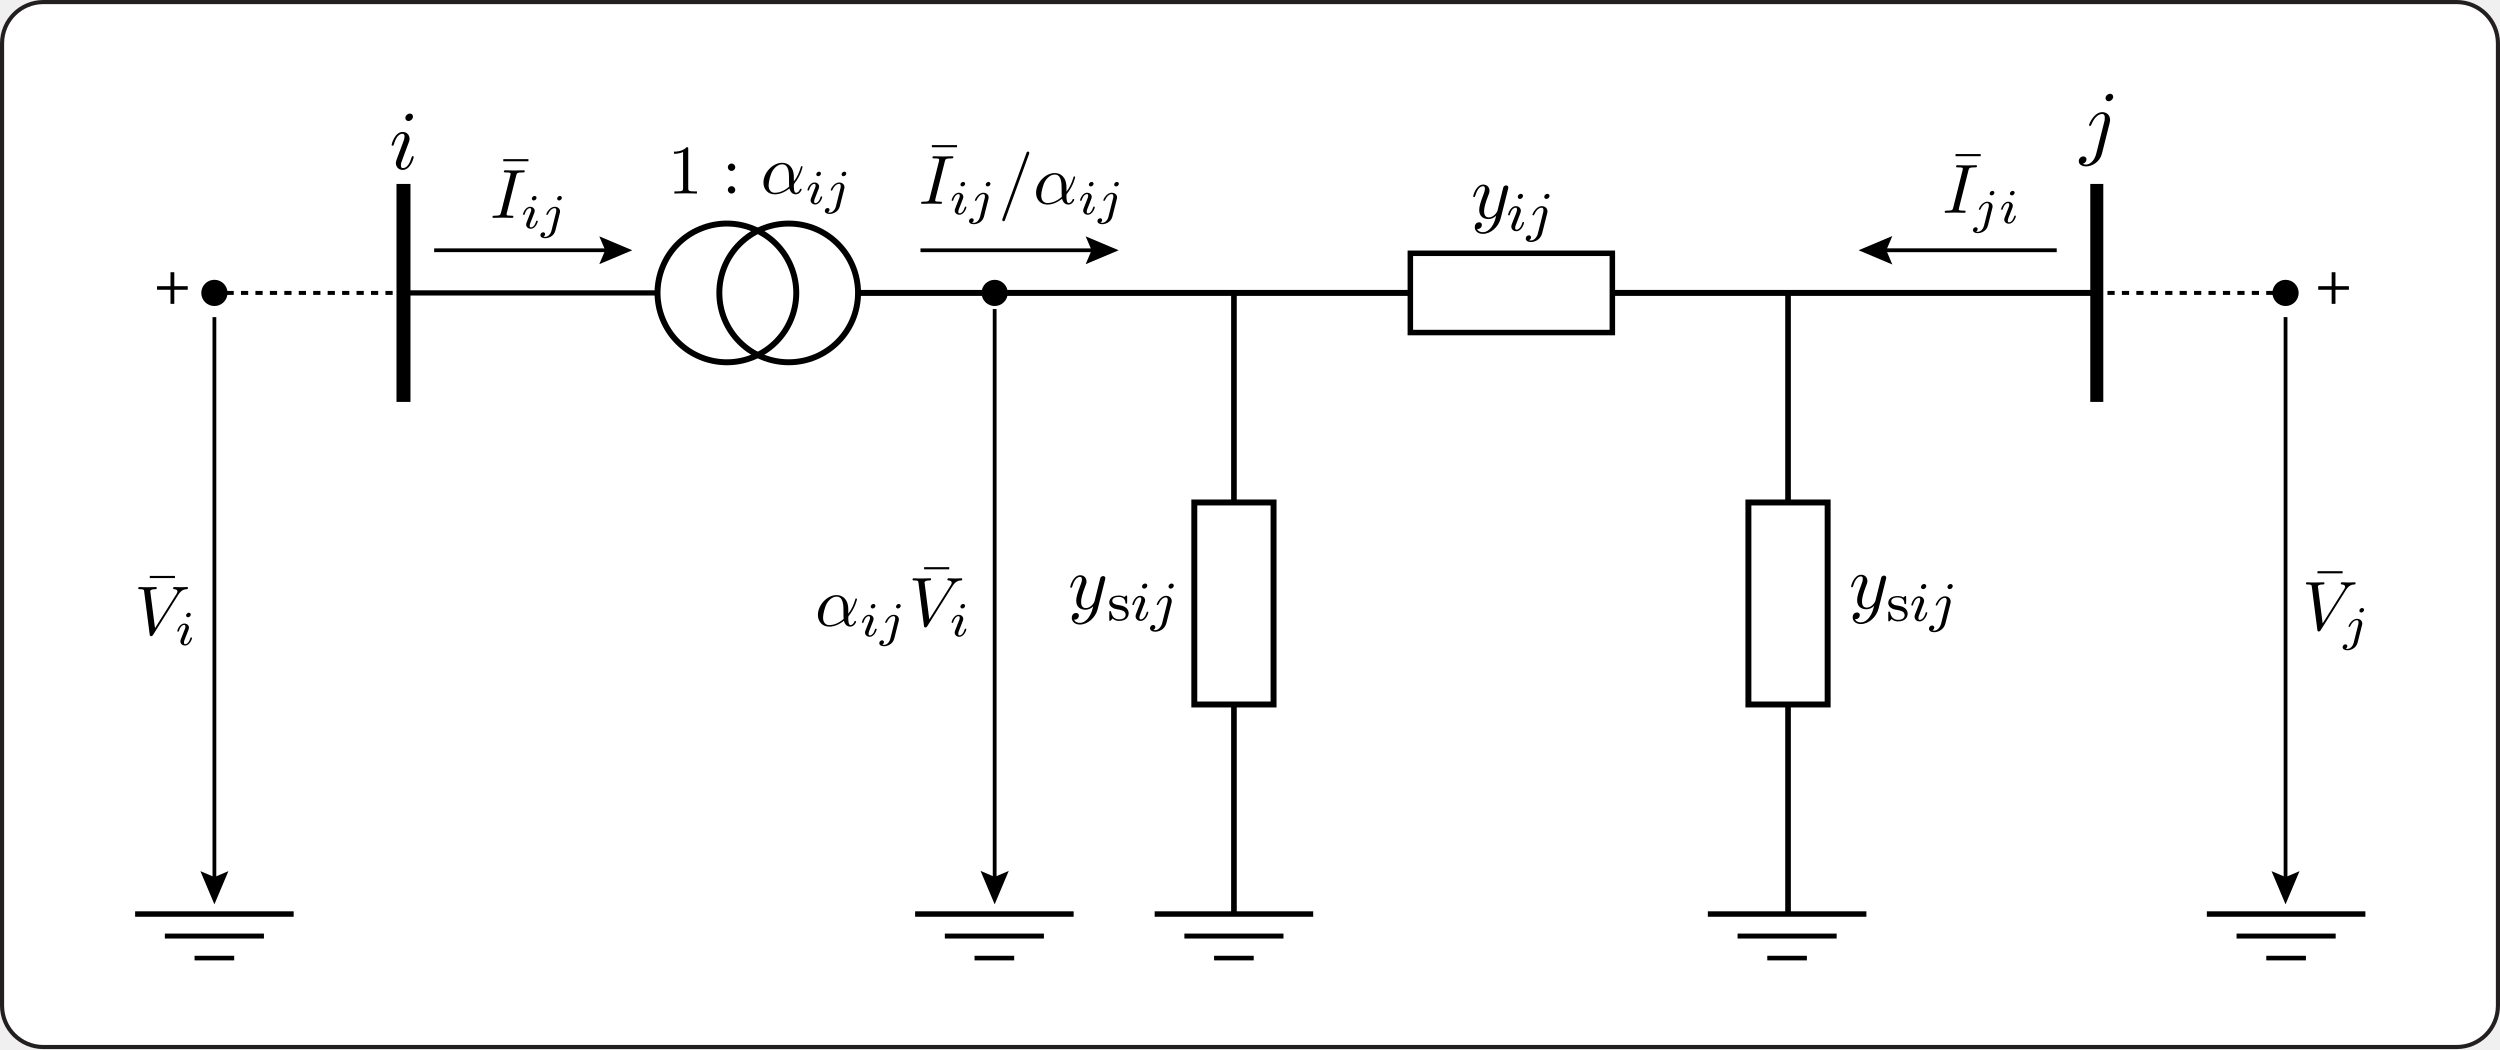
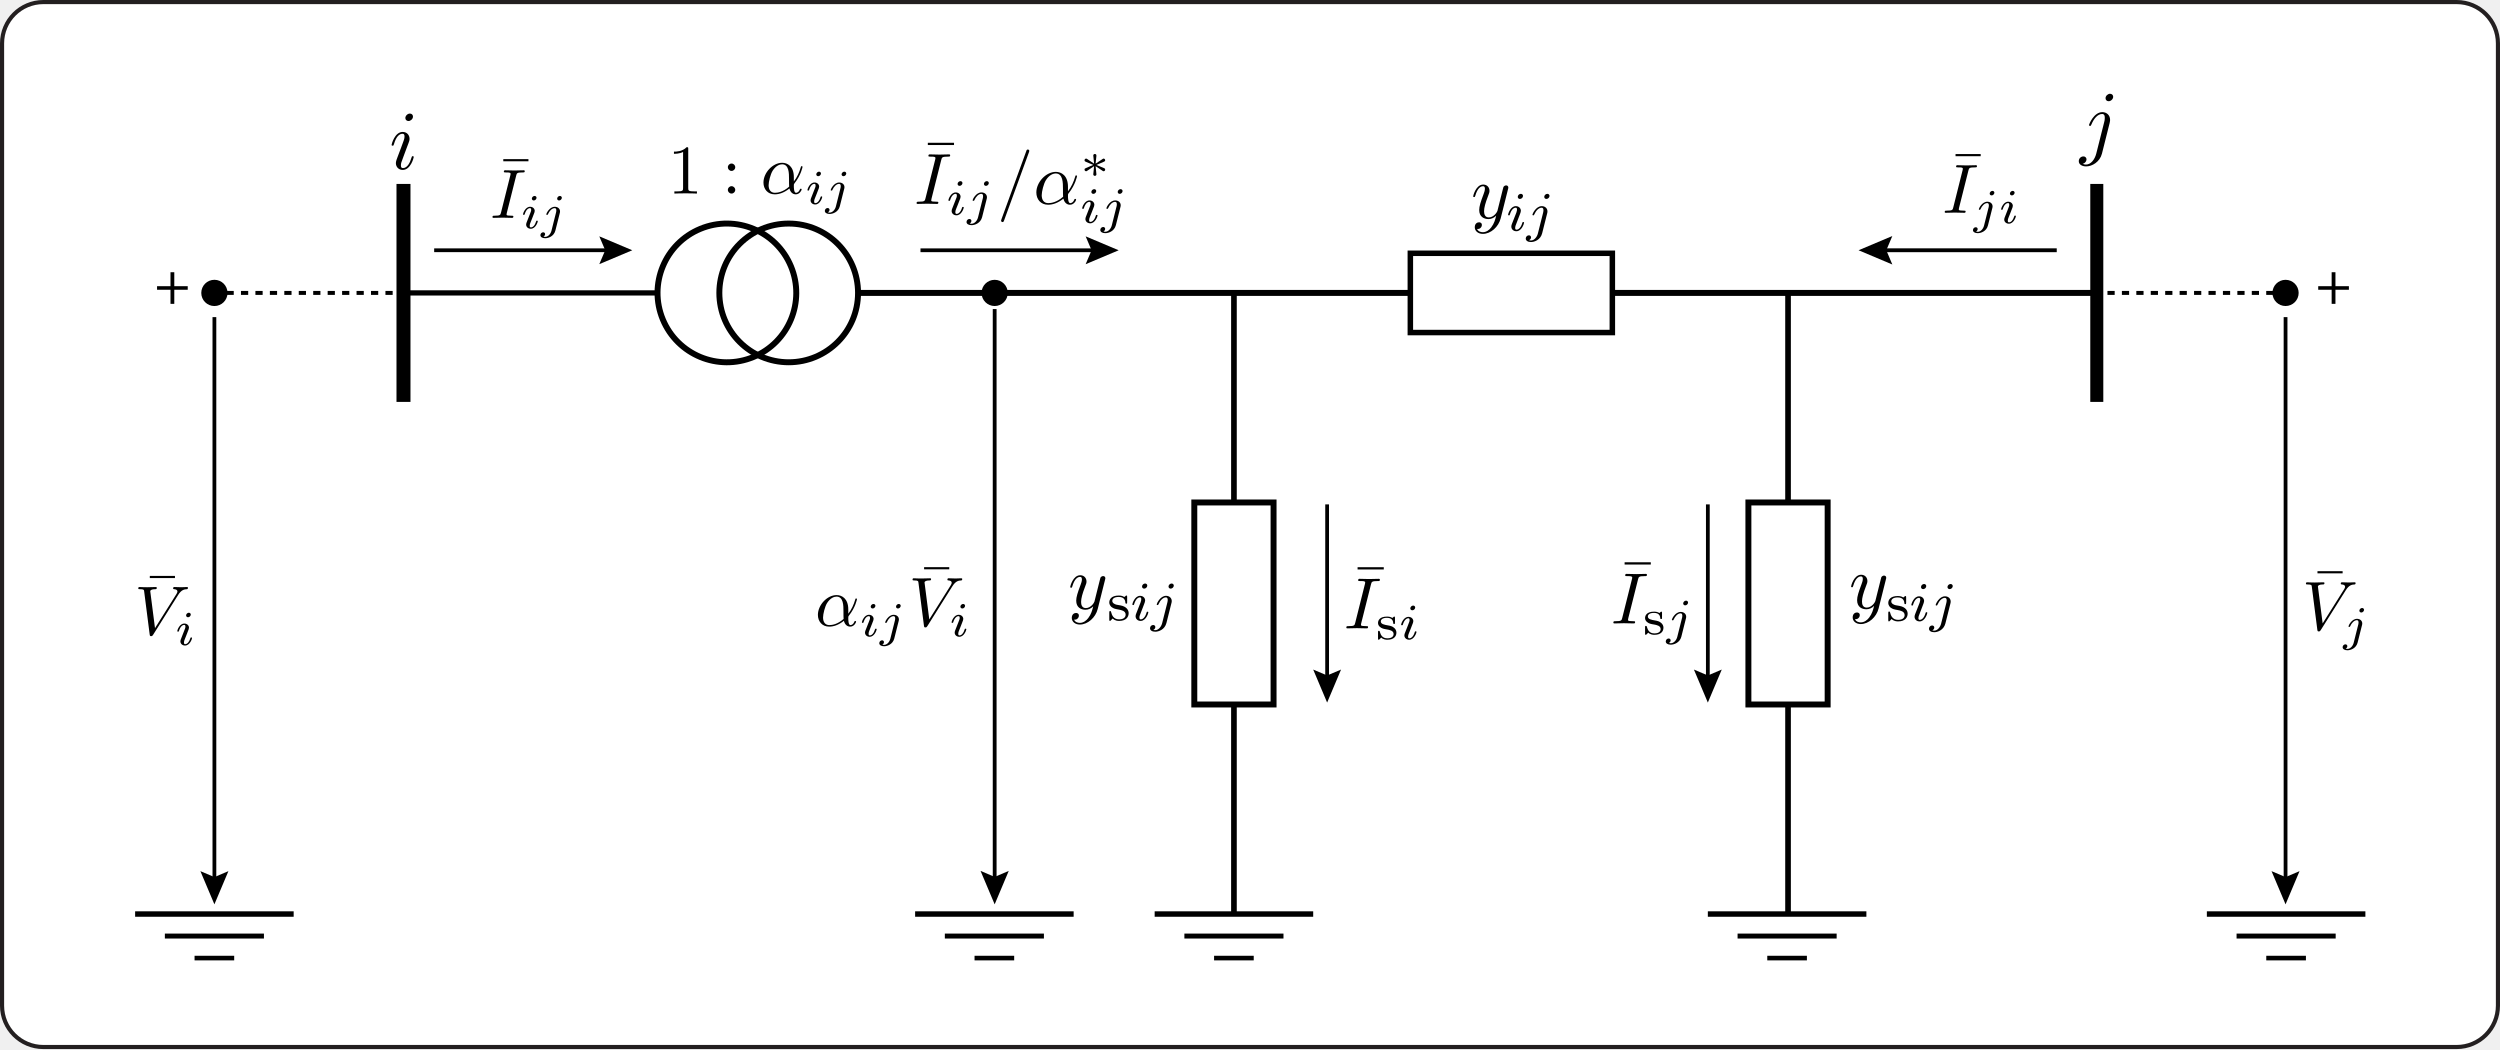
<svg xmlns="http://www.w3.org/2000/svg" id="Layer_1" data-name="Layer 1" viewBox="0 0 343.317 144.067">
  <defs>
    <style>
      .cls-1 {
        stroke-width: .516px;
      }

      .cls-1, .cls-2, .cls-3, .cls-4, .cls-5, .cls-6, .cls-7, .cls-8, .cls-9, .cls-10, .cls-11, .cls-12, .cls-13, .cls-14, .cls-15, .cls-16, .cls-17, .cls-18, .cls-19, .cls-20 {
        stroke: #000;
        stroke-miterlimit: 10;
      }

      .cls-1, .cls-3, .cls-4, .cls-5, .cls-8, .cls-9, .cls-10, .cls-11, .cls-12, .cls-13, .cls-14, .cls-15, .cls-16, .cls-17, .cls-18, .cls-19, .cls-20 {
        fill: none;
      }

      .cls-21 {
        stroke: #231f20;
        stroke-miterlimit: 2;
        stroke-width: .567px;
      }

      .cls-21, .cls-2, .cls-6 {
        fill: #fff;
      }

      .cls-2, .cls-16 {
        stroke-width: .816px;
      }

      .cls-3 {
        stroke-width: .719px;
      }

      .cls-4 {
        stroke-width: .821px;
      }

      .cls-5 {
        stroke-width: .748px;
      }

      .cls-22 {
        isolation: isolate;
      }

      .cls-6 {
        stroke-width: .756px;
      }

      .cls-7 {
        stroke-width: .72px;
      }

      .cls-8 {
        stroke-dasharray: 0 0 .992 .992;
      }

      .cls-8, .cls-12, .cls-19 {
        stroke-width: .544px;
      }

      .cls-9 {
        stroke-width: 1.92px;
      }

      .cls-10 {
        stroke-width: .776px;
      }

      .cls-11 {
        stroke-width: .528px;
      }

      .cls-13 {
        stroke-width: 1.787px;
      }

      .cls-14 {
        stroke-width: .516px;
      }

      .cls-15 {
        stroke-width: .523px;
      }

      .cls-17 {
        stroke-width: .633px;
      }

      .cls-18 {
        stroke-width: .519px;
      }

      .cls-19 {
        stroke-dasharray: 0 0 .991 .991;
      }

      .cls-20 {
        stroke-width: .68px;
      }
    </style>
  </defs>
  <path class="cls-21" d="m5.953.283h331.411c3.129,0,5.669,2.54,5.669,5.669v132.161c0,3.129-2.54,5.669-5.669,5.669H5.952c-3.129,0-5.669-2.54-5.669-5.669V5.953C.283,2.824,2.824.283,5.953.283Z" />
  <line class="cls-4" x1="117.834" y1="40.225" x2="287.946" y2="40.225" />
  <line class="cls-3" x1="55.407" y1="40.225" x2="90.3" y2="40.225" />
  <rect class="cls-6" x="193.678" y="34.783" width="27.74" height="10.885" />
  <line class="cls-9" x1="55.409" y1="25.259" x2="55.409" y2="55.192" />
  <line class="cls-13" x1="287.946" y1="25.259" x2="287.946" y2="55.192" />
  <line class="cls-10" x1="169.453" y1="125.522" x2="169.453" y2="40.225" />
  <rect class="cls-2" x="164.01" y="69.003" width="10.884" height="27.742" />
  <line class="cls-10" x1="245.546" y1="125.522" x2="245.546" y2="40.225" />
  <rect class="cls-2" x="240.102" y="69.003" width="10.883" height="27.742" />
  <g>
    <g class="cls-22">
      <path d="m208.239,29.187c.077-.229.085-.336.085-.413,0-.214-.077-.252-.184-.252-.229,0-.581.207-.795.933-.023.077-.031.123-.13.123-.062,0-.115-.031-.115-.1,0-.1.321-1.169,1.062-1.169.39,0,.696.268.696.649,0,.13-.092.367-.161.543l-.237.619c-.084.207-.16.413-.236.619-.1.237-.153.375-.153.558,0,.207.092.245.184.245.306,0,.619-.313.795-.925.023-.077.038-.13.13-.13.054,0,.115.023.115.099,0,.1-.313,1.17-1.056,1.17-.404,0-.695-.275-.695-.65,0-.13.038-.222.076-.336l.413-1.055.206-.527Zm.489-1.865c-.176,0-.298-.123-.298-.291,0-.229.222-.413.421-.413.176,0,.298.122.298.29,0,.229-.222.413-.421.413Z" />
      <path d="m211.912,29.202c.022-.107.045-.214.045-.321,0-.252-.091-.359-.252-.359-.382,0-.771.39-1.001.917-.054.115-.062.138-.146.138-.062,0-.114-.031-.114-.1,0-.1.474-1.169,1.284-1.169.443,0,.779.298.779.718,0,.115-.016.176-.038.268l-.688,2.737c-.229.917-1.069,1.208-1.536,1.208-.436,0-.719-.191-.719-.481,0-.252.207-.444.429-.444.16,0,.298.1.298.283,0,.069-.03.275-.268.39.015.008.13.039.252.039.467,0,.841-.497.956-.963l.719-2.859Zm.45-1.88c-.183,0-.298-.146-.298-.291,0-.199.199-.413.428-.413.184,0,.299.145.299.29,0,.199-.199.413-.429.413Z" />
    </g>
    <g class="cls-22">
      <path d="m206.085,29.983c-.294,1.183-1.372,2.136-2.45,2.136-.648,0-1.109-.387-1.109-.911,0-.513.346-.681.586-.681.105,0,.388.042.388.366,0,.199-.104.335-.209.429-.146.126-.283.126-.45.126.178.408.648.439.795.439.481,0,.88-.304,1.151-.66.419-.555.545-1.067.681-1.612-.293.293-.648.471-1.057.471-.618,0-1.277-.314-1.277-1.246,0-.492.188-1.089.607-2.198.073-.199.178-.471.178-.733,0-.335-.178-.335-.262-.335-.356,0-.774.314-1.058,1.298-.052.168-.062.188-.167.188-.021,0-.126,0-.126-.104,0-.094.388-1.612,1.382-1.612.523,0,.858.387.858.858,0,.209-.042.325-.209.754-.356.921-.534,1.57-.534,2.052,0,.387.115.848.648.848.691,0,1.142-.732,1.184-.89l.471-1.884c.062-.283.136-.565.209-.837.042-.188.126-.513.146-.565.095-.157.262-.22.367-.22.156,0,.303.094.303.283,0,.073,0,.094-.041.241l-1.005,3.999Z" />
    </g>
  </g>
  <g>
    <g class="cls-22">
      <path d="m261.763,82.768c0,.146,0,.199-.122.199-.054,0-.107-.023-.115-.084-.016-.214-.054-.841-.909-.841-.727,0-.895.321-.895.55,0,.306.359.466.596.52.031,0,.459.076.521.091.909.168,1.131.704,1.131,1.07,0,.505-.336,1.063-1.307,1.063-.199,0-.559-.016-.902-.329-.038.039-.122.138-.161.176-.137.146-.145.153-.19.153-.1,0-.1-.077-.1-.199v-.948c0-.145,0-.207.122-.207.092,0,.1.039.13.138.1.405.321,1.002,1.094,1.002.703,0,.901-.352.901-.65,0-.52-.588-.626-.947-.695-.513-.092-.688-.123-.994-.352-.022-.023-.306-.245-.306-.627,0-.367.237-.948,1.308-.948.344,0,.565.084.688.168.046.03.062.03.069.03.022,0,.092-.069.106-.076.122-.123.146-.123.184-.123.1,0,.1.077.1.199v.719Z" />
    </g>
    <g class="cls-22">
      <path d="m263.615,82.768c.077-.229.084-.336.084-.413,0-.214-.076-.252-.184-.252-.229,0-.58.207-.795.933-.022.077-.03.123-.13.123-.061,0-.114-.031-.114-.1,0-.1.321-1.169,1.062-1.169.39,0,.695.268.695.649,0,.13-.092.367-.16.543l-.237.619c-.084.207-.16.413-.236.62-.1.236-.153.374-.153.558,0,.206.092.245.184.245.306,0,.619-.314.795-.925.022-.077.038-.13.13-.13.054,0,.115.023.115.099,0,.1-.313,1.17-1.056,1.17-.405,0-.695-.275-.695-.649,0-.131.038-.223.076-.337l.413-1.055.206-.527Zm.489-1.865c-.176,0-.298-.123-.298-.291,0-.229.222-.413.42-.413.177,0,.299.122.299.291,0,.229-.222.413-.421.413Z" />
      <path d="m267.287,82.783c.022-.107.046-.214.046-.321,0-.252-.092-.359-.253-.359-.382,0-.771.39-1.001.917-.054.115-.062.138-.146.138-.061,0-.114-.031-.114-.1,0-.1.474-1.169,1.284-1.169.443,0,.779.298.779.718,0,.115-.015.176-.038.268l-.688,2.736c-.229.918-1.07,1.209-1.537,1.209-.436,0-.719-.191-.719-.482,0-.252.207-.443.429-.443.16,0,.298.1.298.283,0,.068-.03.275-.268.39.016.008.13.038.252.038.467,0,.842-.496.956-.963l.719-2.859Zm.451-1.88c-.184,0-.299-.146-.299-.291,0-.199.199-.413.429-.413.184,0,.298.145.298.291,0,.199-.199.413-.428.413Z" />
    </g>
    <g class="cls-22">
      <path d="m257.981,83.564c-.293,1.183-1.371,2.136-2.449,2.136-.648,0-1.109-.388-1.109-.91,0-.514.346-.681.586-.681.104,0,.388.042.388.367,0,.199-.104.335-.21.429-.146.126-.282.126-.449.126.178.408.648.439.795.439.481,0,.879-.304,1.151-.659.419-.555.545-1.068.681-1.612-.293.293-.649.471-1.058.471-.617,0-1.276-.314-1.276-1.246,0-.492.188-1.089.606-2.198.073-.199.179-.471.179-.733,0-.335-.179-.335-.262-.335-.356,0-.775.314-1.058,1.298-.053.167-.062.188-.168.188-.021,0-.125,0-.125-.104,0-.094.387-1.612,1.382-1.612.523,0,.858.387.858.858,0,.209-.042.324-.21.753-.355.921-.533,1.57-.533,2.052,0,.387.115.848.648.848.691,0,1.142-.732,1.183-.89l.472-1.884c.062-.283.136-.565.209-.837.042-.188.126-.513.146-.565.095-.157.262-.22.366-.22.157,0,.304.094.304.283,0,.073,0,.094-.042.241l-1.005,3.999Z" />
    </g>
  </g>
  <g>
    <line class="cls-12" x1="29.635" y1="40.225" x2="30.115" y2="40.225" />
    <line class="cls-8" x1="31.108" y1="40.225" x2="54.431" y2="40.225" />
    <line class="cls-12" x1="54.929" y1="40.225" x2="55.409" y2="40.225" />
  </g>
  <path class="cls-7" d="m29.443,38.783c.796,0,1.442.646,1.442,1.442s-.646,1.442-1.442,1.442-1.443-.646-1.443-1.442.646-1.442,1.443-1.442Z" />
  <g>
    <line class="cls-18" x1="29.443" y1="43.549" x2="29.443" y2="121.091" />
    <polygon points="27.519 119.632 29.443 120.448 31.366 119.632 29.443 124.19 27.519 119.632" />
  </g>
  <g class="cls-22">
    <path d="m23.935,37.384v1.918h1.845v.49h-1.845v1.935h-.522v-1.935h-1.845v-.49h1.845v-1.918h.522Z" />
  </g>
  <g>
    <line class="cls-12" x1="313.673" y1="40.225" x2="313.194" y2="40.225" />
    <line class="cls-19" x1="312.204" y1="40.225" x2="288.921" y2="40.225" />
    <line class="cls-12" x1="288.427" y1="40.225" x2="287.946" y2="40.225" />
  </g>
  <path class="cls-7" d="m313.868,38.786c.795,0,1.439.645,1.439,1.439s-.645,1.44-1.439,1.44-1.441-.645-1.441-1.44.644-1.439,1.441-1.439Z" />
  <g>
    <line class="cls-18" x1="313.868" y1="43.549" x2="313.868" y2="121.091" />
    <polygon points="311.942 119.632 313.868 120.448 315.788 119.632 313.868 124.19 311.942 119.632" />
  </g>
  <g class="cls-22">
    <path d="m320.72,37.384v1.918h1.846v.49h-1.846v1.935h-.522v-1.935h-1.845v-.49h1.845v-1.918h.522Z" />
  </g>
  <g>
    <g class="cls-22">
      <path d="m154.79,82.701c0,.146,0,.199-.123.199-.053,0-.107-.023-.115-.084-.015-.214-.053-.841-.91-.841-.726,0-.895.321-.895.55,0,.306.359.466.597.52.03,0,.458.076.52.091.91.168,1.131.704,1.131,1.07,0,.505-.336,1.063-1.307,1.063-.199,0-.558-.016-.902-.33-.039.039-.123.139-.161.176-.138.146-.146.154-.191.154-.1,0-.1-.077-.1-.199v-.948c0-.145,0-.207.122-.207.092,0,.1.039.13.138.099.406.321,1.001,1.093,1.001.704,0,.902-.352.902-.65,0-.519-.589-.626-.948-.695-.512-.092-.688-.123-.994-.352-.023-.022-.306-.244-.306-.626,0-.367.237-.948,1.307-.948.344,0,.566.084.688.168.046.03.062.03.069.03.023,0,.092-.069.107-.076.123-.123.146-.123.184-.123.1,0,.1.077.1.199v.719Z" />
    </g>
    <g class="cls-22">
      <path d="m156.642,82.701c.077-.229.084-.336.084-.413,0-.214-.077-.252-.184-.252-.229,0-.581.207-.795.933-.023.077-.031.123-.13.123-.062,0-.115-.031-.115-.1,0-.1.321-1.169,1.062-1.169.39,0,.696.268.696.649,0,.13-.092.367-.161.543l-.237.619c-.084.207-.161.413-.237.619-.099.237-.153.375-.153.559,0,.206.092.244.184.244.306,0,.619-.313.795-.925.023-.077.038-.13.13-.13.054,0,.115.023.115.099,0,.1-.313,1.17-1.055,1.17-.405,0-.695-.275-.695-.65,0-.13.038-.222.076-.336l.413-1.055.206-.527Zm.489-1.865c-.176,0-.298-.123-.298-.291,0-.229.222-.413.42-.413.176,0,.298.122.298.29,0,.229-.222.413-.421.413Z" />
      <path d="m160.315,82.716c.023-.107.046-.214.046-.321,0-.252-.092-.359-.252-.359-.382,0-.772.39-1.001.917-.054.115-.061.138-.146.138-.061,0-.114-.031-.114-.1,0-.1.474-1.169,1.284-1.169.443,0,.78.298.78.718,0,.115-.016.176-.039.268l-.688,2.737c-.229.917-1.07,1.208-1.537,1.208-.436,0-.718-.191-.718-.481,0-.253.207-.444.428-.444.16,0,.298.1.298.283,0,.069-.03.275-.268.391.016.008.13.038.252.038.466,0,.841-.497.956-.964l.719-2.859Zm.451-1.88c-.183,0-.298-.146-.298-.291,0-.199.199-.413.428-.413.184,0,.298.145.298.29,0,.199-.199.413-.428.413Z" />
    </g>
    <g class="cls-22">
      <path d="m150.744,83.632c-.293,1.183-1.372,2.136-2.45,2.136-.649,0-1.109-.388-1.109-.911,0-.513.345-.681.586-.681.105,0,.388.042.388.366,0,.199-.105.335-.209.429-.146.127-.283.127-.45.127.178.408.649.439.795.439.481,0,.879-.305,1.151-.66.419-.555.544-1.067.681-1.612-.293.293-.649.471-1.057.471-.618,0-1.277-.314-1.277-1.246,0-.492.188-1.089.607-2.198.073-.199.178-.471.178-.733,0-.335-.178-.335-.262-.335-.356,0-.774.314-1.057,1.298-.052.168-.063.188-.167.188-.021,0-.125,0-.125-.104,0-.094.387-1.612,1.381-1.612.523,0,.858.387.858.858,0,.209-.042.325-.209.754-.356.921-.534,1.57-.534,2.052,0,.387.115.848.649.848.691,0,1.141-.732,1.183-.89l.471-1.884c.062-.283.136-.565.209-.837.042-.188.126-.513.146-.565.094-.157.262-.22.367-.22.157,0,.303.094.303.283,0,.073,0,.094-.042.241l-1.005,3.999Z" />
    </g>
  </g>
  <g class="cls-22">
    <path d="m55.389,21.552c-.265.703-.334.864-.334,1.152,0,.265.081.38.276.38.588,0,.968-.703,1.175-1.428.058-.173.058-.208.173-.208.035,0,.138,0,.138.115,0,.104-.426,1.774-1.509,1.774-.553,0-.944-.403-.944-.945,0-.242.149-.622.265-.922.185-.495.703-1.832.795-2.131.046-.115.127-.357.127-.599,0-.369-.196-.369-.288-.369-.392,0-.853.345-1.164,1.428-.058.185-.069.208-.185.208-.023,0-.138,0-.138-.115,0-.104.438-1.774,1.521-1.774.576,0,.944.426.944.944,0,.219-.058.38-.149.611-.115.311-.115.334-.253.668l-.45,1.209Zm.714-4.931c-.276,0-.438-.196-.438-.415,0-.311.311-.61.622-.61.265,0,.426.184.426.415,0,.346-.346.61-.611.61Z" />
  </g>
  <g class="cls-22">
    <path d="m288.964,16.77c.046-.196.081-.322.081-.587,0-.484-.208-.53-.369-.53-.634,0-1.163.703-1.451,1.405-.093.219-.104.23-.208.23-.022,0-.138,0-.138-.115,0-.104.656-1.774,1.832-1.774.575,0,1.06.403,1.06,1.06,0,.035,0,.196-.058.426l-1.06,4.216c-.288,1.141-1.359,1.751-2.166,1.751-.553,0-1.014-.253-1.014-.714,0-.415.334-.657.622-.657.311,0,.438.219.438.403,0,.23-.173.53-.519.61.207.104.38.104.449.104.646,0,1.198-.657,1.417-1.532l1.083-4.297Zm.61-2.869c-.265,0-.426-.184-.426-.415,0-.346.346-.61.61-.61.276,0,.438.196.438.415,0,.311-.311.61-.622.61Z" />
  </g>
  <g>
    <line class="cls-1" x1="59.623" y1="34.367" x2="83.749" y2="34.367" />
    <polygon points="82.299 36.276 83.112 34.367 82.299 32.456 86.828 34.367 82.299 36.276" />
  </g>
  <g>
    <line class="cls-11" x1="258.386" y1="34.367" x2="282.446" y2="34.367" />
    <polygon points="259.868 36.323 259.04 34.367 259.868 32.41 255.231 34.367 259.868 36.323" />
  </g>
  <g>
    <circle class="cls-16" cx="99.823" cy="40.225" r="9.524" transform="translate(-7.795 41.263) rotate(-22.5)" />
    <circle class="cls-16" cx="108.309" cy="40.225" r="9.524" />
  </g>
  <path class="cls-7" d="m136.594,38.786c.795,0,1.439.645,1.439,1.439s-.644,1.44-1.439,1.44-1.44-.645-1.44-1.44.645-1.439,1.44-1.439Z" />
  <g>
    <line class="cls-15" x1="136.594" y1="42.443" x2="136.594" y2="121.069" />
    <polygon points="134.657 119.598 136.594 120.423 138.528 119.598 136.594 124.19 134.657 119.598" />
  </g>
  <line class="cls-5" x1="147.44" y1="125.522" x2="125.671" y2="125.522" />
  <line class="cls-20" x1="143.358" y1="128.546" x2="129.752" y2="128.546" />
  <line class="cls-17" x1="139.274" y1="131.569" x2="133.831" y2="131.569" />
  <g>
    <line class="cls-14" x1="126.408" y1="34.37" x2="150.54" y2="34.37" />
    <polygon points="149.089 36.283 149.9 34.37 149.089 32.457 153.622 34.37 149.089 36.283" />
  </g>
  <line class="cls-5" x1="40.328" y1="125.522" x2="18.557" y2="125.522" />
  <line class="cls-20" x1="36.246" y1="128.546" x2="22.64" y2="128.546" />
  <line class="cls-17" x1="32.161" y1="131.569" x2="26.718" y2="131.569" />
  <line class="cls-5" x1="180.337" y1="125.522" x2="158.566" y2="125.522" />
  <line class="cls-20" x1="176.256" y1="128.546" x2="162.648" y2="128.546" />
  <line class="cls-17" x1="172.17" y1="131.569" x2="166.726" y2="131.569" />
  <line class="cls-5" x1="256.305" y1="125.522" x2="234.532" y2="125.522" />
  <line class="cls-20" x1="252.221" y1="128.546" x2="238.616" y2="128.546" />
  <line class="cls-17" x1="248.136" y1="131.569" x2="242.694" y2="131.569" />
  <line class="cls-5" x1="324.831" y1="125.522" x2="303.061" y2="125.522" />
  <line class="cls-20" x1="320.751" y1="128.546" x2="307.141" y2="128.546" />
  <line class="cls-17" x1="316.665" y1="131.569" x2="311.22" y2="131.569" />
  <g>
    <g class="cls-22">
      <path d="m25.255,86.722c.167-.415.208-.516.208-.67,0-.181-.061-.234-.167-.234-.248,0-.542.241-.717.817-.02.074-.027.107-.121.107-.02,0-.114,0-.114-.087,0-.114.308-1.025.971-1.025.369,0,.636.254.636.569,0,.067-.02.147-.04.214-.027.081-.268.69-.328.851-.074.174-.147.355-.214.536-.061.147-.107.274-.107.429,0,.147.034.234.167.234.261,0,.556-.274.71-.811.027-.074.034-.114.127-.114.02,0,.107,0,.107.087,0,.101-.295,1.025-.965,1.025-.368,0-.636-.254-.636-.569,0-.114.033-.194.06-.281l.422-1.079Zm.569-1.956c-.181,0-.268-.141-.268-.254,0-.194.194-.369.375-.369.188,0,.268.147.268.255,0,.181-.181.368-.375.368Z" />
    </g>
    <g class="cls-22">
      <path d="m21.015,87.188c-.077.125-.115.172-.268.172-.124,0-.163-.029-.191-.22l-.756-5.903c-.029-.239-.039-.325-.574-.325-.153,0-.239,0-.239-.115,0-.182.115-.182.182-.182.163,0,.344.02.517.02s.354.009.526.009c.393,0,.804-.029,1.187-.029.057,0,.134.02.134.105,0,.191-.105.191-.239.191-.44,0-.66.125-.66.287l.651,5.061,2.937-4.669c0-.01.144-.22.144-.364,0-.201-.182-.296-.44-.315-.067,0-.153-.01-.153-.115,0-.182.125-.182.182-.182.306,0,.632.029.947.029.258,0,.536-.029.785-.029.077,0,.125.039.125.115,0,.009-.01.172-.125.182-.354.019-.756.048-1.225.794l-3.444,5.482Z" />
    </g>
    <g class="cls-22">
      <path d="m20.573,79.384v-.296h3.454v.296h-3.454Z" />
    </g>
  </g>
  <g>
    <g class="cls-22">
      <path d="m72.736,29.487c.167-.415.208-.516.208-.67,0-.181-.061-.234-.167-.234-.248,0-.542.241-.717.817-.02.074-.027.107-.121.107-.02,0-.114,0-.114-.087,0-.114.308-1.025.971-1.025.369,0,.636.254.636.569,0,.067-.02.147-.04.214-.027.081-.268.69-.328.851-.074.174-.147.355-.214.536-.061.147-.107.274-.107.429,0,.147.034.234.167.234.261,0,.556-.274.71-.811.027-.074.034-.114.127-.114.02,0,.107,0,.107.087,0,.101-.295,1.025-.965,1.025-.368,0-.636-.254-.636-.569,0-.114.033-.194.06-.281l.422-1.079Zm.569-1.956c-.181,0-.268-.141-.268-.254,0-.194.194-.369.375-.369.188,0,.268.147.268.255,0,.181-.181.368-.375.368Z" />
      <path d="m76.378,29.112c.007-.034.02-.127.02-.201,0-.214-.06-.328-.228-.328-.389,0-.737.416-.904.804-.047.101-.054.121-.134.121-.02,0-.114,0-.114-.087,0-.094.429-1.025,1.172-1.025.402,0,.717.261.717.63,0,.1-.013.161-.034.234l-.603,2.398c-.208.817-.992,1.059-1.394,1.059s-.663-.167-.663-.422c0-.214.174-.395.382-.395.134,0,.261.087.261.248,0,.1-.054.261-.228.341.073.027.154.04.241.04.396,0,.75-.388.864-.851l.643-2.565Zm.402-1.581c-.188,0-.268-.147-.268-.254,0-.181.181-.369.375-.369.181,0,.268.141.268.255,0,.194-.194.368-.375.368Z" />
    </g>
    <g class="cls-22">
      <path d="m69.601,29.218c-.019.067-.038.144-.038.22,0,.105.038.144.239.163.191.02.239.02.411.02.211,0,.287,0,.287.115,0,.182-.115.182-.191.182-.287,0-.995-.029-1.282-.029-.277,0-.976.029-1.253.029-.029,0-.144,0-.144-.105,0-.191.086-.191.306-.191.756,0,.785-.096.871-.45l1.292-5.157c.02-.086.02-.105.02-.153,0-.182-.258-.182-.66-.182-.182,0-.268,0-.268-.105,0-.191.125-.191.191-.191.287,0,.985.029,1.272.029.277,0,.985-.029,1.263-.029.039,0,.144,0,.144.115,0,.182-.077.182-.306.182-.756,0-.785.096-.871.44l-1.282,5.1Z" />
    </g>
    <g class="cls-22">
      <path d="m69.115,22.149v-.296h3.454v.296h-3.454Z" />
    </g>
  </g>
  <g>
    <g class="cls-22">
      <path d="m273.105,28.417c.006-.034.02-.127.02-.201,0-.214-.061-.328-.228-.328-.389,0-.737.416-.904.804-.047.101-.054.121-.134.121-.021,0-.114,0-.114-.087,0-.094.429-1.025,1.173-1.025.401,0,.716.261.716.63,0,.1-.013.161-.033.234l-.603,2.398c-.208.817-.991,1.059-1.394,1.059s-.663-.167-.663-.422c0-.214.174-.395.382-.395.134,0,.262.087.262.248,0,.1-.054.261-.229.341.074.027.154.04.241.04.396,0,.75-.388.864-.851l.644-2.565Zm.401-1.581c-.188,0-.268-.147-.268-.254,0-.181.181-.369.375-.369.181,0,.268.141.268.255,0,.194-.194.368-.375.368Z" />
    </g>
    <g class="cls-22">
      <path d="m275.716,28.792c.168-.415.208-.516.208-.67,0-.181-.061-.234-.168-.234-.247,0-.542.241-.717.817-.02.074-.026.107-.12.107-.021,0-.114,0-.114-.087,0-.114.309-1.025.972-1.025.368,0,.637.254.637.569,0,.067-.021.147-.041.214-.026.081-.268.69-.328.851-.073.174-.147.355-.214.536-.061.147-.107.274-.107.429,0,.147.033.234.168.234.261,0,.556-.274.71-.811.026-.074.033-.114.127-.114.021,0,.107,0,.107.087,0,.101-.295,1.025-.965,1.025-.368,0-.637-.254-.637-.569,0-.114.034-.194.061-.281l.422-1.079Zm.569-1.956c-.181,0-.268-.141-.268-.254,0-.194.194-.369.375-.369.188,0,.268.147.268.255,0,.181-.181.368-.375.368Z" />
    </g>
    <g class="cls-22">
      <path d="m269.033,28.522c-.019.067-.038.144-.038.22,0,.105.038.144.239.163.191.02.239.02.411.02.211,0,.287,0,.287.115,0,.182-.114.182-.191.182-.287,0-.995-.029-1.282-.029-.277,0-.976.029-1.253.029-.028,0-.144,0-.144-.105,0-.191.086-.191.307-.191.756,0,.784-.096.87-.45l1.292-5.157c.019-.086.019-.105.019-.153,0-.182-.258-.182-.66-.182-.182,0-.268,0-.268-.105,0-.191.124-.191.191-.191.287,0,.985.029,1.272.029.277,0,.985-.029,1.263-.029.038,0,.144,0,.144.115,0,.182-.076.182-.306.182-.756,0-.785.096-.871.44l-1.282,5.1Z" />
    </g>
    <g class="cls-22">
      <path d="m268.548,21.452v-.296h3.454v.296h-3.454Z" />
    </g>
  </g>
  <g>
    <g class="cls-22">
      <path d="m323.871,85.697c.006-.034.02-.127.02-.201,0-.214-.061-.328-.228-.328-.389,0-.737.416-.904.804-.047.101-.054.121-.134.121-.021,0-.114,0-.114-.087,0-.094.429-1.025,1.173-1.025.401,0,.716.261.716.63,0,.1-.013.161-.033.234l-.603,2.397c-.208.818-.991,1.059-1.394,1.059s-.663-.167-.663-.422c0-.215.174-.395.382-.395.134,0,.262.086.262.248,0,.1-.054.261-.229.341.074.026.154.04.241.04.396,0,.75-.389.864-.851l.644-2.565Zm.401-1.581c-.188,0-.268-.147-.268-.254,0-.181.181-.369.375-.369.181,0,.268.141.268.255,0,.194-.194.368-.375.368Z" />
    </g>
    <g class="cls-22">
      <path d="m318.693,86.538c-.077.124-.115.173-.269.173-.124,0-.162-.029-.191-.221l-.756-5.903c-.028-.239-.038-.325-.573-.325-.153,0-.239,0-.239-.115,0-.182.114-.182.182-.182.162,0,.344.02.517.02.172,0,.354.009.526.009.392,0,.804-.029,1.186-.029.058,0,.135.02.135.105,0,.191-.105.191-.239.191-.44,0-.66.125-.66.287l.65,5.061,2.938-4.669c0-.01.143-.22.143-.364,0-.201-.182-.296-.439-.315-.067,0-.153-.01-.153-.115,0-.182.124-.182.182-.182.307,0,.632.029.947.029.259,0,.536-.029.784-.029.077,0,.125.039.125.115,0,.009-.01.172-.125.182-.354.019-.756.048-1.225.794l-3.443,5.482Z" />
    </g>
    <g class="cls-22">
      <path d="m318.251,78.735v-.296h3.454v.296h-3.454Z" />
    </g>
  </g>
  <g>
    <g>
      <path d="m111.795,26.153c.167-.415.208-.516.208-.67,0-.181-.061-.234-.167-.234-.248,0-.542.241-.717.817-.02.074-.027.107-.121.107-.02,0-.114,0-.114-.087,0-.114.308-1.025.971-1.025.369,0,.636.254.636.569,0,.067-.02.147-.04.214-.027.081-.268.69-.328.851-.074.174-.147.355-.214.536-.061.147-.107.274-.107.429,0,.147.034.234.167.234.261,0,.556-.274.71-.811.027-.074.034-.114.127-.114.02,0,.107,0,.107.087,0,.101-.295,1.025-.965,1.025-.368,0-.636-.254-.636-.569,0-.114.033-.194.06-.281l.422-1.079Zm.569-1.956c-.181,0-.268-.141-.268-.254,0-.194.194-.369.375-.369.188,0,.268.147.268.255,0,.181-.181.368-.375.368Z" />
      <path d="m115.437,25.778c.007-.034.02-.127.02-.201,0-.214-.06-.328-.228-.328-.389,0-.737.416-.904.804-.047.101-.054.121-.134.121-.02,0-.114,0-.114-.087,0-.094.429-1.025,1.172-1.025.402,0,.717.261.717.63,0,.1-.013.161-.034.234l-.603,2.398c-.208.817-.992,1.059-1.394,1.059s-.663-.167-.663-.422c0-.214.174-.395.382-.395.134,0,.261.087.261.248,0,.1-.054.261-.228.341.073.027.154.04.241.04.396,0,.75-.388.864-.851l.643-2.565Zm.402-1.581c-.188,0-.268-.147-.268-.254,0-.181.181-.369.375-.369.181,0,.268.141.268.255,0,.194-.194.368-.375.368Z" />
    </g>
    <path d="m109.014,24.918c.45-.564.766-1.292.938-1.895.048-.172.048-.201.144-.201.105,0,.115.076.115.096,0,.009-.201,1.119-1.1,2.248-.096.115-.096.134-.096.335,0,.229,0,.976.297.976.019,0,.363,0,.536-.469.029-.067.057-.096.125-.096.057,0,.115.029.115.096,0,.153-.297.68-.804.68-.431,0-.746-.297-.871-.804-.727.583-1.416.804-2.019.804-.976,0-1.55-.728-1.55-1.617,0-1.349,1.263-2.717,2.574-2.717.708,0,1.598.469,1.598,1.971v.593Zm-.66-.354c0-.747,0-2-.947-2-.334,0-.851.182-1.301.88-.306.488-.555,1.521-.555,1.99,0,.612.287,1.042.861,1.042.382,0,1.119-.105,1.961-.842-.019-.163-.019-.717-.019-1.071Z" />
    <g>
      <path d="m94.513,25.827c0,.354.028.459.89.459h.306v.296c-.335-.029-1.167-.029-1.55-.029s-1.215,0-1.55.029v-.296h.306c.861,0,.89-.115.89-.459v-4.956c-.498.249-1.062.249-1.253.249v-.296c.306,0,1.148,0,1.741-.612.22,0,.22.019.22.249v5.367Z" />
      <path d="m100.461,23.473c-.278,0-.507-.229-.507-.507s.229-.507.507-.507.507.229.507.507-.229.507-.507.507Zm0,3.109c-.278,0-.507-.229-.507-.507s.229-.507.507-.507.507.229.507.507-.229.507-.507.507Z" />
    </g>
  </g>
  <g>
    <path d="m131.586,85.519c.167-.415.208-.516.208-.67,0-.181-.061-.234-.167-.234-.248,0-.542.241-.717.817-.02.074-.027.107-.121.107-.02,0-.114,0-.114-.087,0-.114.308-1.025.971-1.025.369,0,.636.254.636.569,0,.067-.02.147-.04.214-.027.081-.268.69-.328.851-.074.174-.147.354-.214.535-.061.148-.107.275-.107.43,0,.146.034.234.167.234.261,0,.556-.275.71-.811.027-.074.034-.114.127-.114.02,0,.107,0,.107.087,0,.101-.295,1.025-.965,1.025-.368,0-.636-.255-.636-.57,0-.113.033-.193.06-.281l.422-1.078Zm.569-1.956c-.181,0-.268-.141-.268-.254,0-.194.194-.369.375-.369.188,0,.268.147.268.255,0,.181-.181.368-.375.368Z" />
    <path d="m127.345,85.987c-.077.124-.115.173-.268.173-.124,0-.163-.029-.191-.221l-.756-5.903c-.029-.239-.039-.325-.574-.325-.153,0-.239,0-.239-.115,0-.182.115-.182.182-.182.163,0,.344.02.517.02s.354.009.526.009c.393,0,.804-.029,1.187-.029.057,0,.134.02.134.105,0,.191-.105.191-.239.191-.44,0-.66.125-.66.287l.651,5.061,2.937-4.669c0-.01.144-.22.144-.364,0-.201-.182-.296-.44-.315-.067,0-.153-.01-.153-.115,0-.182.125-.182.182-.182.306,0,.632.029.947.029.258,0,.536-.029.785-.029.077,0,.125.039.125.115,0,.009-.01.172-.125.182-.354.019-.756.048-1.225.794l-3.444,5.482Z" />
    <path d="m126.903,78.182v-.296h3.454v.296h-3.454Z" />
    <g>
      <path d="m119.272,85.519c.167-.415.208-.516.208-.67,0-.181-.061-.234-.167-.234-.248,0-.542.241-.717.817-.02.074-.027.107-.121.107-.02,0-.114,0-.114-.087,0-.114.308-1.025.971-1.025.369,0,.636.254.636.569,0,.067-.02.147-.04.214-.027.081-.268.69-.328.851-.074.174-.147.354-.214.535-.061.148-.107.275-.107.43,0,.146.034.234.167.234.261,0,.556-.275.71-.811.027-.074.034-.114.127-.114.02,0,.107,0,.107.087,0,.101-.295,1.025-.965,1.025-.368,0-.636-.255-.636-.57,0-.113.033-.193.06-.281l.422-1.078Zm.569-1.956c-.181,0-.268-.141-.268-.254,0-.194.194-.369.375-.369.188,0,.268.147.268.255,0,.181-.181.368-.375.368Z" />
      <path d="m122.914,85.144c.007-.034.02-.127.02-.201,0-.214-.06-.328-.228-.328-.389,0-.737.416-.904.804-.047.101-.054.121-.134.121-.02,0-.114,0-.114-.087,0-.094.429-1.025,1.172-1.025.402,0,.717.261.717.63,0,.1-.014.161-.034.234l-.603,2.397c-.208.818-.992,1.059-1.394,1.059s-.663-.167-.663-.422c0-.215.174-.395.382-.395.134,0,.261.086.261.248,0,.1-.054.261-.228.341.073.026.154.04.241.04.396,0,.75-.389.864-.851l.643-2.565Zm.402-1.581c-.188,0-.268-.147-.268-.254,0-.181.181-.369.375-.369.181,0,.268.141.268.255,0,.194-.194.368-.375.368Z" />
    </g>
    <path d="m116.49,84.284c.45-.564.766-1.292.938-1.895.048-.172.048-.201.144-.201.105,0,.115.076.115.096,0,.009-.201,1.119-1.1,2.248-.096.115-.096.134-.096.335,0,.229,0,.976.297.976.019,0,.363,0,.536-.469.029-.067.057-.096.125-.096.057,0,.115.029.115.096,0,.153-.297.68-.804.68-.431,0-.746-.297-.871-.804-.727.583-1.416.804-2.019.804-.976,0-1.55-.728-1.55-1.617,0-1.349,1.263-2.717,2.574-2.717.708,0,1.598.469,1.598,1.971v.593Zm-.66-.354c0-.747,0-2-.947-2-.334,0-.851.182-1.301.88-.306.488-.555,1.521-.555,1.99,0,.612.287,1.042.861,1.042.382,0,1.119-.105,1.961-.842-.019-.163-.019-.717-.019-1.071Z" />
  </g>
  <g>
    <g>
-       <path d="m149.23,27.56c.167-.415.208-.516.208-.67,0-.181-.061-.234-.167-.234-.248,0-.542.241-.717.817-.02.074-.027.107-.121.107-.02,0-.114,0-.114-.087,0-.114.308-1.025.971-1.025.369,0,.636.254.636.569,0,.067-.02.147-.04.214-.027.081-.268.69-.328.851-.074.174-.147.355-.214.536-.061.147-.107.274-.107.429,0,.147.034.234.167.234.261,0,.556-.274.71-.811.027-.074.034-.114.127-.114.02,0,.107,0,.107.087,0,.101-.295,1.025-.965,1.025-.368,0-.636-.254-.636-.569,0-.114.033-.194.06-.281l.422-1.079Zm.569-1.956c-.181,0-.268-.141-.268-.254,0-.194.194-.369.375-.369.188,0,.268.147.268.255,0,.181-.181.368-.375.368Z" />
-       <path d="m152.872,27.185c.007-.034.02-.127.02-.201,0-.214-.06-.328-.228-.328-.389,0-.737.416-.904.804-.047.101-.054.121-.134.121-.02,0-.114,0-.114-.087,0-.094.429-1.025,1.172-1.025.402,0,.717.261.717.63,0,.1-.014.161-.034.234l-.603,2.398c-.208.817-.992,1.059-1.394,1.059s-.663-.167-.663-.422c0-.214.174-.395.382-.395.134,0,.261.087.261.248,0,.1-.054.261-.228.341.073.027.154.04.241.04.396,0,.75-.388.864-.851l.643-2.565Zm.402-1.581c-.188,0-.268-.147-.268-.254,0-.181.181-.369.375-.369.181,0,.268.141.268.255,0,.194-.194.368-.375.368Z" />
-     </g>
-     <g>
-       <path d="m138.033,30.152c-.058.163-.086.229-.21.229-.105,0-.191-.086-.191-.191,0-.01,0-.048.048-.172l3.32-9.118c.028-.058.096-.086.163-.086.105,0,.191.086.191.191,0,.009,0,.048-.048.172l-3.272,8.974Z" />
-       <path d="m146.45,26.325c.45-.564.766-1.292.938-1.895.048-.172.048-.201.144-.201.105,0,.115.076.115.096,0,.009-.201,1.119-1.1,2.248-.096.115-.096.134-.096.335,0,.229,0,.976.297.976.019,0,.363,0,.536-.469.029-.067.057-.096.125-.096.057,0,.115.029.115.096,0,.153-.297.68-.804.68-.431,0-.746-.297-.871-.804-.727.583-1.416.804-2.019.804-.976,0-1.55-.728-1.55-1.617,0-1.349,1.263-2.717,2.574-2.717.708,0,1.598.469,1.598,1.971v.593Zm-.66-.354c0-.747,0-2-.947-2-.334,0-.851.182-1.301.88-.306.488-.555,1.521-.555,1.99,0,.612.287,1.042.861,1.042.382,0,1.119-.105,1.961-.842-.019-.163-.019-.717-.019-1.071Z" />
-     </g>
-     <g>
-       <path d="m131.594,27.56c.167-.415.208-.516.208-.67,0-.181-.061-.234-.167-.234-.248,0-.542.241-.717.817-.02.074-.027.107-.121.107-.02,0-.114,0-.114-.087,0-.114.308-1.025.971-1.025.369,0,.636.254.636.569,0,.067-.02.147-.04.214-.027.081-.268.69-.328.851-.074.174-.147.355-.214.536-.061.147-.107.274-.107.429,0,.147.034.234.167.234.261,0,.556-.274.71-.811.027-.074.034-.114.127-.114.02,0,.107,0,.107.087,0,.101-.295,1.025-.965,1.025-.368,0-.636-.254-.636-.569,0-.114.033-.194.06-.281l.422-1.079Zm.569-1.956c-.181,0-.268-.141-.268-.254,0-.194.194-.369.375-.369.188,0,.268.147.268.255,0,.181-.181.368-.375.368Z" />
-       <path d="m135.236,27.185c.007-.034.02-.127.02-.201,0-.214-.06-.328-.228-.328-.389,0-.737.416-.904.804-.047.101-.054.121-.134.121-.02,0-.114,0-.114-.087,0-.094.429-1.025,1.172-1.025.402,0,.717.261.717.63,0,.1-.014.161-.034.234l-.603,2.398c-.208.817-.992,1.059-1.394,1.059s-.663-.167-.663-.422c0-.214.174-.395.382-.395.134,0,.261.087.261.248,0,.1-.054.261-.228.341.073.027.154.04.241.04.396,0,.75-.388.864-.851l.643-2.565Zm.402-1.581c-.188,0-.268-.147-.268-.254,0-.181.181-.369.375-.369.181,0,.268.141.268.255,0,.194-.194.368-.375.368Z" />
-     </g>
-     <path d="m128.461,27.292c-.019.067-.038.144-.038.22,0,.105.038.144.239.163.191.02.239.02.411.02.211,0,.287,0,.287.115,0,.182-.115.182-.191.182-.287,0-.995-.029-1.282-.029-.277,0-.976.029-1.253.029-.029,0-.144,0-.144-.105,0-.191.086-.191.306-.191.756,0,.785-.096.871-.45l1.292-5.157c.02-.086.02-.105.02-.153,0-.182-.258-.182-.66-.182-.182,0-.268,0-.268-.105,0-.191.125-.191.191-.191.287,0,.985.029,1.272.029.277,0,.985-.029,1.263-.029.039,0,.144,0,.144.115,0,.182-.077.182-.306.182-.756,0-.785.096-.871.44l-1.282,5.1Z" />
-     <path d="m127.973,20.223v-.296h3.454v.296h-3.454Z" />
+       <path d="m149.557,28.659c.175-.433.217-.537.217-.697,0-.188-.062-.244-.175-.244-.258,0-.564.251-.746.851-.021.077-.027.111-.125.111-.021,0-.119,0-.119-.091,0-.118.321-1.066,1.012-1.066.383,0,.662.265.662.593,0,.069-.021.153-.042.223-.027.084-.278.719-.342.886-.076.182-.153.37-.223.559-.062.153-.111.285-.111.446,0,.153.034.243.174.243.272,0,.579-.285.739-.844.028-.076.035-.118.133-.118.021,0,.111,0,.111.091,0,.104-.307,1.066-1.004,1.066-.384,0-.663-.265-.663-.593,0-.118.035-.202.063-.292l.438-1.123Zm.593-2.036c-.188,0-.278-.146-.278-.265,0-.203.202-.384.391-.384.195,0,.278.153.278.265,0,.188-.188.384-.391.384Z" />
+       <path d="m153.351,28.269c.007-.035.021-.133.021-.209,0-.224-.063-.342-.237-.342-.404,0-.768.433-.941.837-.049.104-.056.125-.14.125-.021,0-.118,0-.118-.091,0-.097.446-1.066,1.22-1.066.419,0,.746.271.746.655,0,.104-.014.168-.034.244l-.628,2.496c-.216.852-1.032,1.103-1.45,1.103s-.69-.175-.69-.439c0-.224.181-.411.397-.411.14,0,.271.09.271.258,0,.104-.056.271-.237.355.077.027.161.042.252.042.411,0,.78-.404.899-.886l.669-2.671Zm.419-1.646c-.195,0-.279-.153-.279-.265,0-.188.188-.384.391-.384.188,0,.278.146.278.265,0,.202-.202.384-.39.384Z" />
+     </g>
+     <path d="m151.623,23.092c.063.027.146.062.146.202,0,.118-.09.223-.216.223-.062,0-.077,0-.258-.139l-.837-.559c.014.161.062.663.076.781.008.07.035.279.035.342,0,.153-.133.209-.216.209-.084,0-.217-.056-.217-.209l.112-1.123-.948.635c-.084.062-.098.062-.146.062-.126,0-.217-.104-.217-.223,0-.133.063-.16.195-.216.175-.084.433-.182,1.004-.433l-1.053-.439c-.062-.028-.146-.062-.146-.202,0-.118.091-.224.217-.224.062,0,.083.021.153.063l.941.634c-.015-.16-.063-.662-.077-.78-.007-.07-.035-.279-.035-.342,0-.153.133-.209.217-.209.209,0,.223.174.209.3l-.104,1.031.948-.634c.084-.063.098-.063.146-.063.126,0,.216.105.216.224,0,.133-.062.16-.195.216-.174.084-.432.182-1.004.433l1.053.439Z" />
+     <g>
+       <path d="m137.894,30.257c-.06.169-.09.239-.22.239-.109,0-.199-.09-.199-.199,0-.01,0-.05.05-.18l3.458-9.496c.03-.06.1-.089.169-.089.11,0,.199.089.199.199,0,.01,0,.05-.05.179l-3.407,9.347Z" />
+       <path d="m146.661,26.272c.469-.588.797-1.346.977-1.974.05-.179.05-.209.149-.209.109,0,.12.08.12.1,0,.01-.21,1.166-1.146,2.342-.1.119-.1.14-.1.349,0,.239,0,1.017.309,1.017.021,0,.379,0,.559-.488.029-.07.06-.1.129-.1.061,0,.12.029.12.1,0,.159-.309.707-.837.707-.448,0-.777-.309-.907-.837-.757.608-1.475.837-2.103.837-1.016,0-1.613-.757-1.613-1.684,0-1.405,1.314-2.83,2.68-2.83.737,0,1.664.488,1.664,2.053v.618Zm-.688-.369c0-.777,0-2.082-.986-2.082-.349,0-.887.189-1.355.916-.318.509-.577,1.585-.577,2.073,0,.638.299,1.086.896,1.086.398,0,1.166-.109,2.043-.877-.021-.17-.021-.747-.021-1.116Z" />
+     </g>
+     <g>
+       <path d="m131.187,27.561c.174-.433.216-.537.216-.697,0-.188-.062-.244-.174-.244-.258,0-.565.251-.746.851-.021.077-.028.111-.126.111-.021,0-.118,0-.118-.09,0-.119.32-1.067,1.011-1.067.384,0,.663.265.663.593,0,.069-.021.153-.042.223-.028.084-.279.719-.342.886-.077.182-.153.37-.224.559-.062.153-.111.285-.111.446,0,.153.035.243.175.243.271,0,.578-.285.739-.844.027-.076.034-.118.132-.118.021,0,.111,0,.111.091,0,.104-.307,1.066-1.004,1.066-.384,0-.662-.265-.662-.593,0-.118.035-.202.062-.292l.439-1.123Zm.593-2.036c-.188,0-.279-.146-.279-.266,0-.202.202-.383.391-.383.195,0,.279.153.279.265,0,.188-.188.384-.391.384Z" />
+       <path d="m134.981,27.17c.007-.035.021-.133.021-.209,0-.224-.062-.342-.237-.342-.404,0-.767.433-.941.837-.049.104-.056.125-.139.125-.021,0-.119,0-.119-.09,0-.098.446-1.067,1.221-1.067.418,0,.746.271.746.655,0,.104-.015.168-.035.244l-.628,2.496c-.216.852-1.031,1.103-1.45,1.103s-.69-.175-.69-.439c0-.224.182-.411.397-.411.14,0,.272.09.272.258,0,.104-.056.271-.237.355.077.027.16.042.251.042.411,0,.781-.404.899-.886l.67-2.671Zm.418-1.646c-.195,0-.279-.153-.279-.266,0-.188.188-.383.391-.383.188,0,.279.146.279.265,0,.202-.202.384-.391.384Z" />
+     </g>
+     <path d="m127.922,27.278c-.02.07-.039.149-.039.229,0,.109.039.149.249.169.199.021.249.021.428.021.22,0,.3,0,.3.119,0,.189-.12.189-.199.189-.3,0-1.037-.03-1.336-.03-.289,0-1.016.03-1.305.03-.03,0-.149,0-.149-.109,0-.199.089-.199.318-.199.787,0,.817-.1.907-.469l1.345-5.37c.02-.09.02-.11.02-.16,0-.188-.269-.188-.688-.188-.188,0-.278,0-.278-.11,0-.199.129-.199.199-.199.299,0,1.026.03,1.325.03.289,0,1.026-.03,1.315-.03.039,0,.149,0,.149.12,0,.189-.08.189-.319.189-.787,0-.816.1-.906.458l-1.336,5.311Z" />
+     <path d="m127.416,19.916v-.309h3.597v.309h-3.597Z" />
+   </g>
+   <g>
+     <line class="cls-14" x1="182.25" y1="69.267" x2="182.25" y2="93.399" />
+     <polygon points="180.337 91.948 182.25 92.759 184.163 91.948 182.25 96.481 180.337 91.948" />
+   </g>
+   <g>
+     <line class="cls-14" x1="234.532" y1="69.267" x2="234.532" y2="93.399" />
+     <polygon points="232.619 91.948 234.532 92.759 236.445 91.948 234.532 96.481 232.619 91.948" />
+   </g>
+   <g>
+     <path d="m231.006,84.779c.007-.035.021-.133.021-.209,0-.224-.063-.342-.237-.342-.404,0-.768.433-.941.837-.049.104-.056.125-.14.125-.021,0-.118,0-.118-.091,0-.097.446-1.066,1.22-1.066.419,0,.746.271.746.655,0,.104-.014.168-.034.244l-.628,2.496c-.216.852-1.032,1.103-1.45,1.103s-.69-.175-.69-.439c0-.224.181-.411.397-.411.14,0,.271.09.271.258,0,.104-.056.271-.237.355.077.027.161.042.252.042.411,0,.78-.404.899-.886l.669-2.671Zm.419-1.646c-.195,0-.279-.153-.279-.265,0-.188.188-.384.391-.384.188,0,.278.146.278.265,0,.202-.202.384-.39.384Z" />
+     <path d="m228.241,84.828c0,.133,0,.182-.119.182-.027,0-.111,0-.118-.077-.015-.202-.049-.767-.858-.767-.662,0-.851.271-.851.495,0,.369.453.453,1.012.551.244.042.564.098.829.342.182.167.3.376.3.642,0,.495-.334.982-1.241.982-.167,0-.544-.014-.851-.3-.14.153-.271.3-.334.3-.098,0-.098-.062-.098-.181v-.858c0-.139,0-.188.118-.188.098,0,.104.027.126.118.125.475.369.913,1.038.913s.858-.32.858-.592c0-.468-.565-.565-.914-.628-.432-.07-.697-.119-.962-.349-.167-.14-.265-.321-.265-.544,0-.349.236-.872,1.233-.872.259,0,.523.042.732.188.042-.035.111-.098.126-.104.091-.084.104-.084.14-.084.098,0,.098.063.098.182v.648Z" />
+     <path d="m223.609,84.887c-.021.07-.04.149-.04.229,0,.109.04.149.249.169.199.021.249.021.429.021.219,0,.299,0,.299.119,0,.189-.12.189-.199.189-.3,0-1.037-.03-1.336-.03-.289,0-1.016.03-1.305.03-.03,0-.149,0-.149-.109,0-.199.089-.199.318-.199.787,0,.817-.1.907-.469l1.345-5.37c.02-.09.02-.11.02-.16,0-.188-.269-.188-.688-.188-.188,0-.278,0-.278-.11,0-.199.129-.199.199-.199.299,0,1.026.03,1.325.03.289,0,1.026-.03,1.315-.03.039,0,.149,0,.149.12,0,.189-.08.189-.319.189-.787,0-.816.1-.906.458l-1.335,5.311Z" />
+     <path d="m223.102,77.525v-.309h3.597v.309h-3.597Z" />
+   </g>
+   <g>
+     <path d="m193.359,85.846c.175-.433.216-.537.216-.697,0-.188-.062-.244-.174-.244-.258,0-.565.251-.746.851-.021.077-.028.111-.125.111-.021,0-.119,0-.119-.091,0-.118.321-1.066,1.011-1.066.384,0,.663.265.663.593,0,.069-.021.153-.042.223-.028.084-.279.719-.342.886-.077.182-.153.37-.224.559-.062.153-.111.285-.111.446,0,.153.035.243.175.243.271,0,.578-.285.739-.844.027-.076.034-.118.132-.118.021,0,.111,0,.111.091,0,.104-.307,1.066-1.004,1.066-.384,0-.662-.265-.662-.593,0-.118.035-.202.063-.292l.439-1.123Zm.593-2.036c-.188,0-.279-.146-.279-.265,0-.203.202-.384.391-.384.195,0,.279.153.279.265,0,.188-.188.384-.391.384Z" />
+     <path d="m191.57,85.505c0,.133,0,.182-.119.182-.028,0-.112,0-.119-.077-.014-.202-.049-.767-.858-.767-.662,0-.851.271-.851.495,0,.369.453.453,1.011.551.244.042.565.098.83.342.182.167.3.376.3.642,0,.495-.334.982-1.241.982-.167,0-.544-.014-.851-.3-.14.153-.272.3-.334.3-.098,0-.098-.062-.098-.181v-.858c0-.139,0-.188.118-.188.098,0,.105.027.125.118.126.475.37.913,1.039.913s.858-.32.858-.592c0-.468-.565-.565-.914-.628-.432-.07-.697-.119-.962-.349-.167-.14-.265-.321-.265-.544,0-.349.237-.872,1.234-.872.258,0,.523.042.732.188.042-.035.111-.098.125-.104.091-.084.104-.084.14-.084.098,0,.098.063.098.182v.648Z" />
+     <path d="m186.938,85.564c-.02.07-.04.149-.04.229,0,.109.04.149.249.169.199.021.249.021.428.021.219,0,.299,0,.299.119,0,.189-.12.189-.199.189-.299,0-1.037-.03-1.335-.03-.289,0-1.016.03-1.305.03-.03,0-.149,0-.149-.109,0-.199.089-.199.319-.199.787,0,.817-.1.907-.469l1.345-5.37c.02-.09.02-.11.02-.16,0-.188-.269-.188-.688-.188-.189,0-.279,0-.279-.11,0-.199.129-.199.199-.199.299,0,1.026.03,1.325.03.289,0,1.026-.03,1.315-.03.04,0,.149,0,.149.12,0,.189-.08.189-.319.189-.787,0-.817.1-.907.458l-1.335,5.311Z" />
+     <path d="m186.432,78.202v-.309h3.597v.309h-3.597Z" />
  </g>
</svg>
